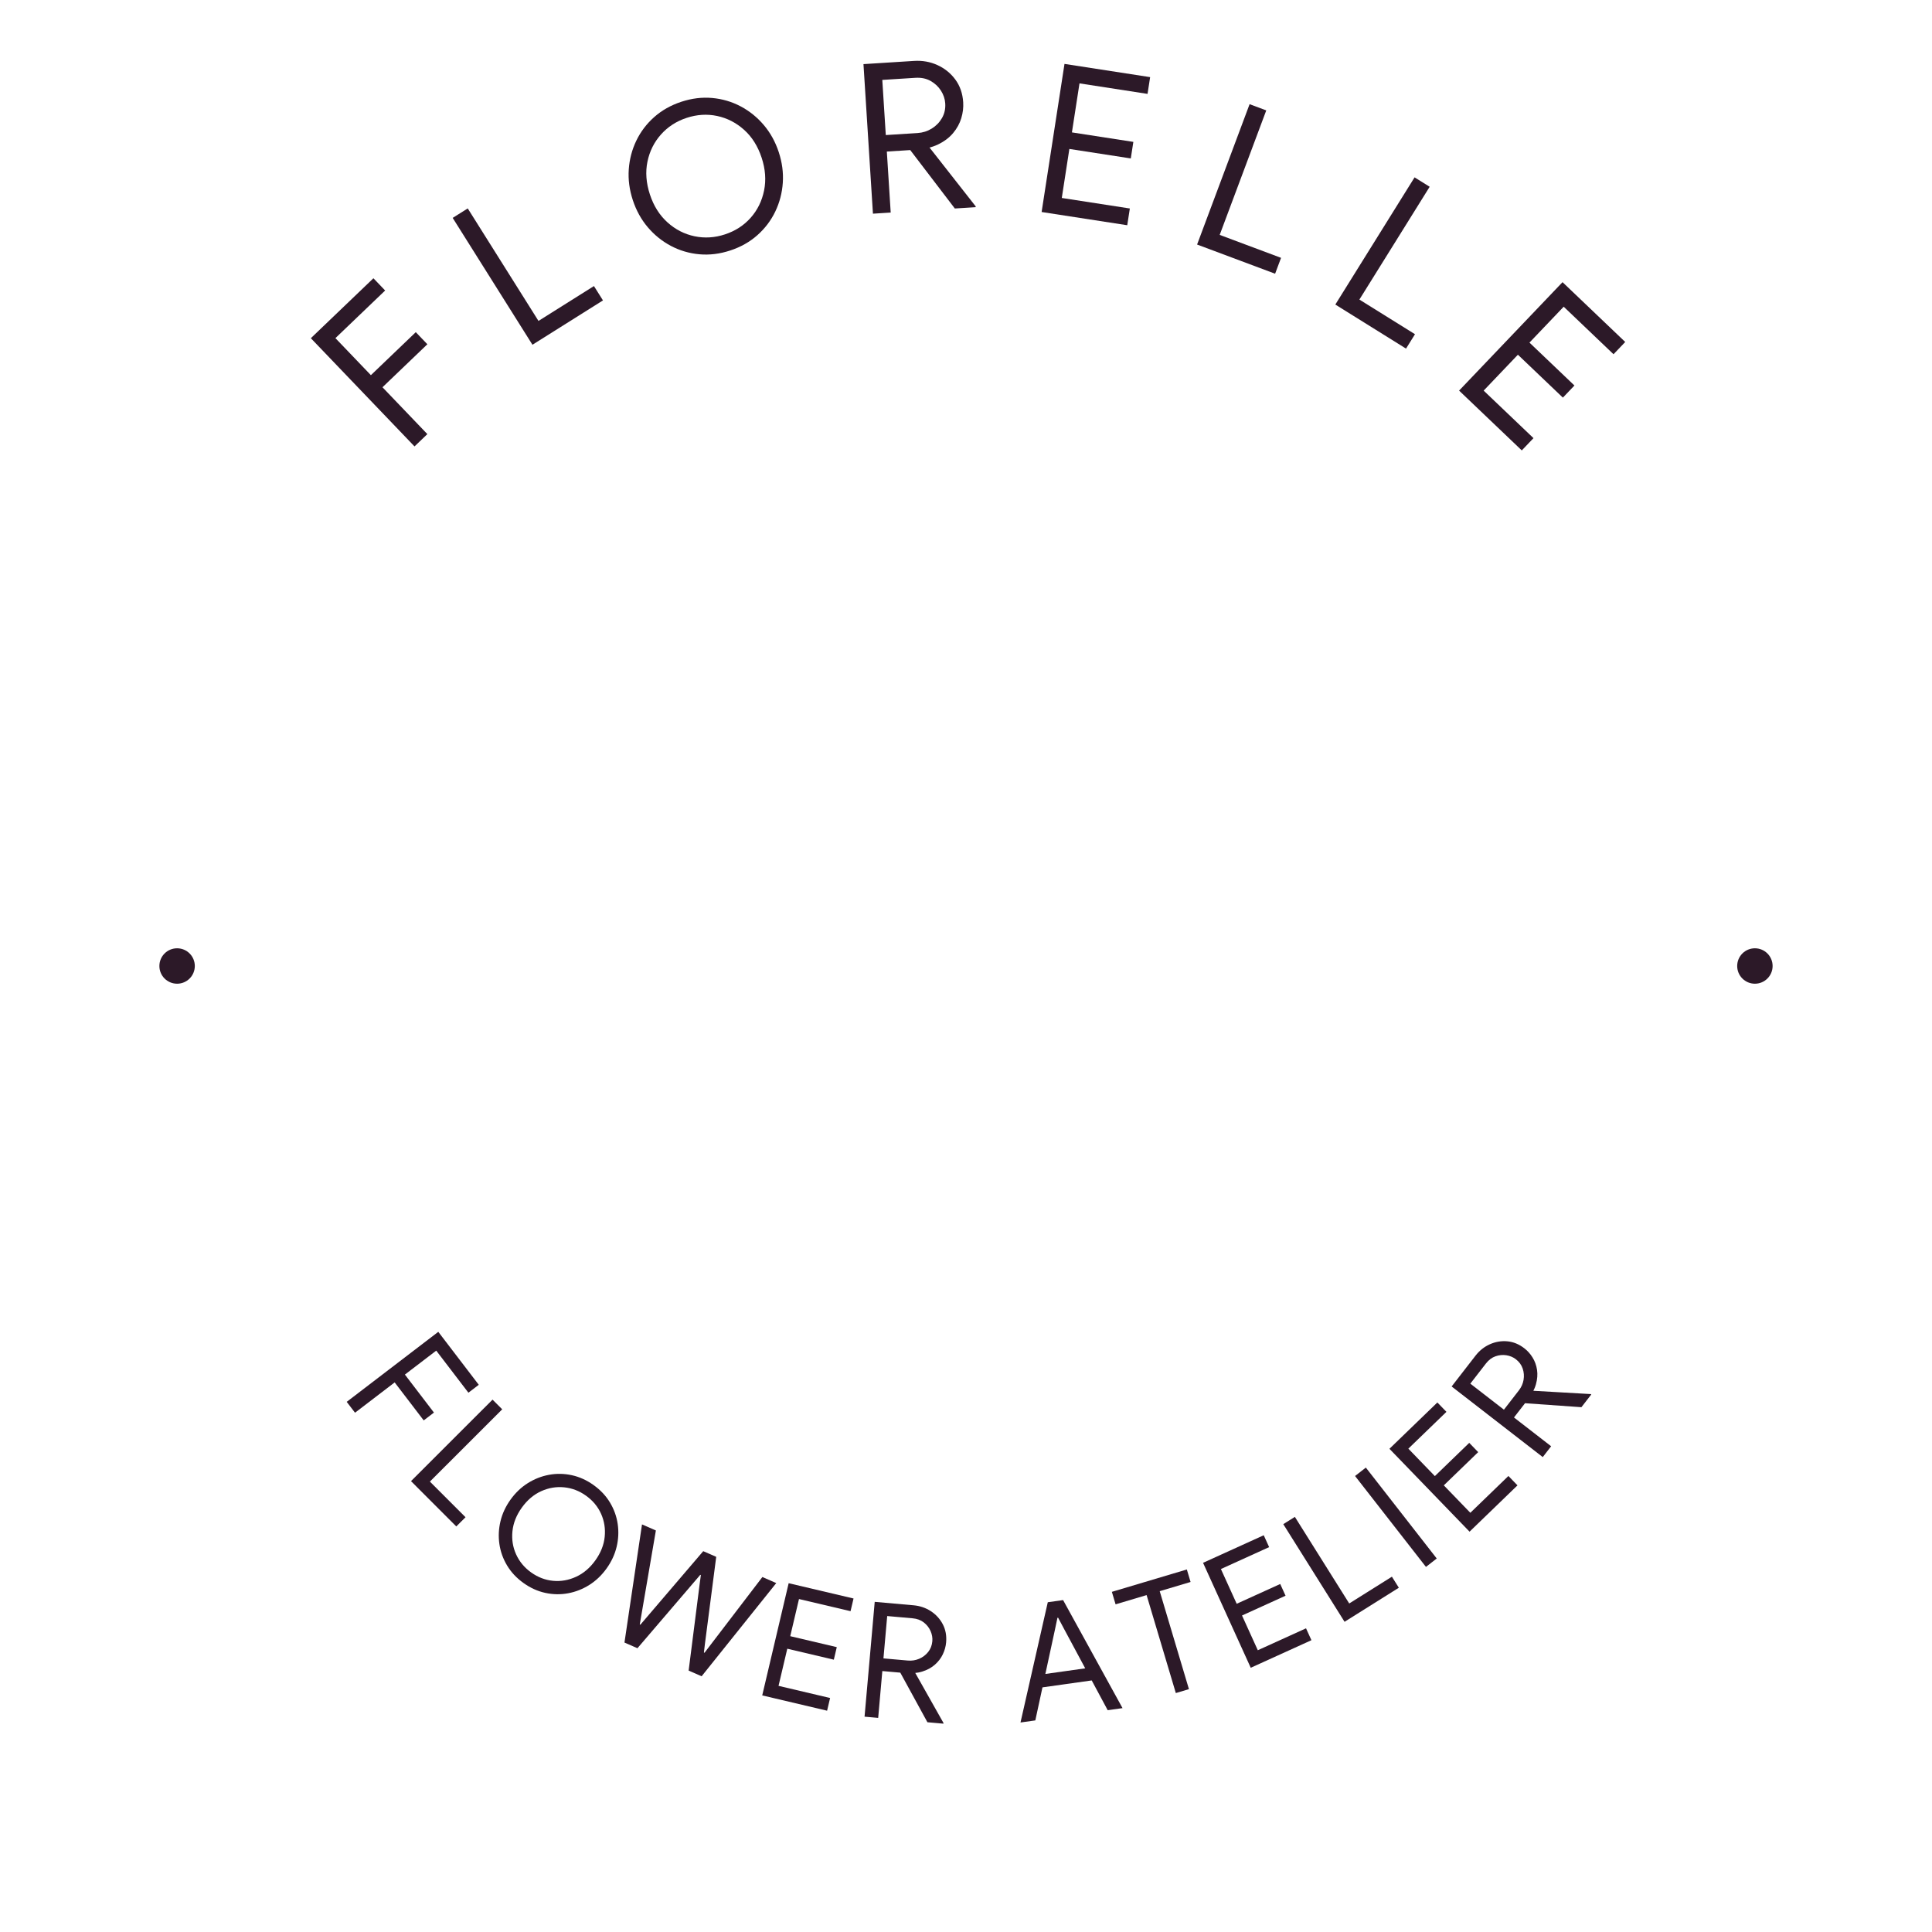
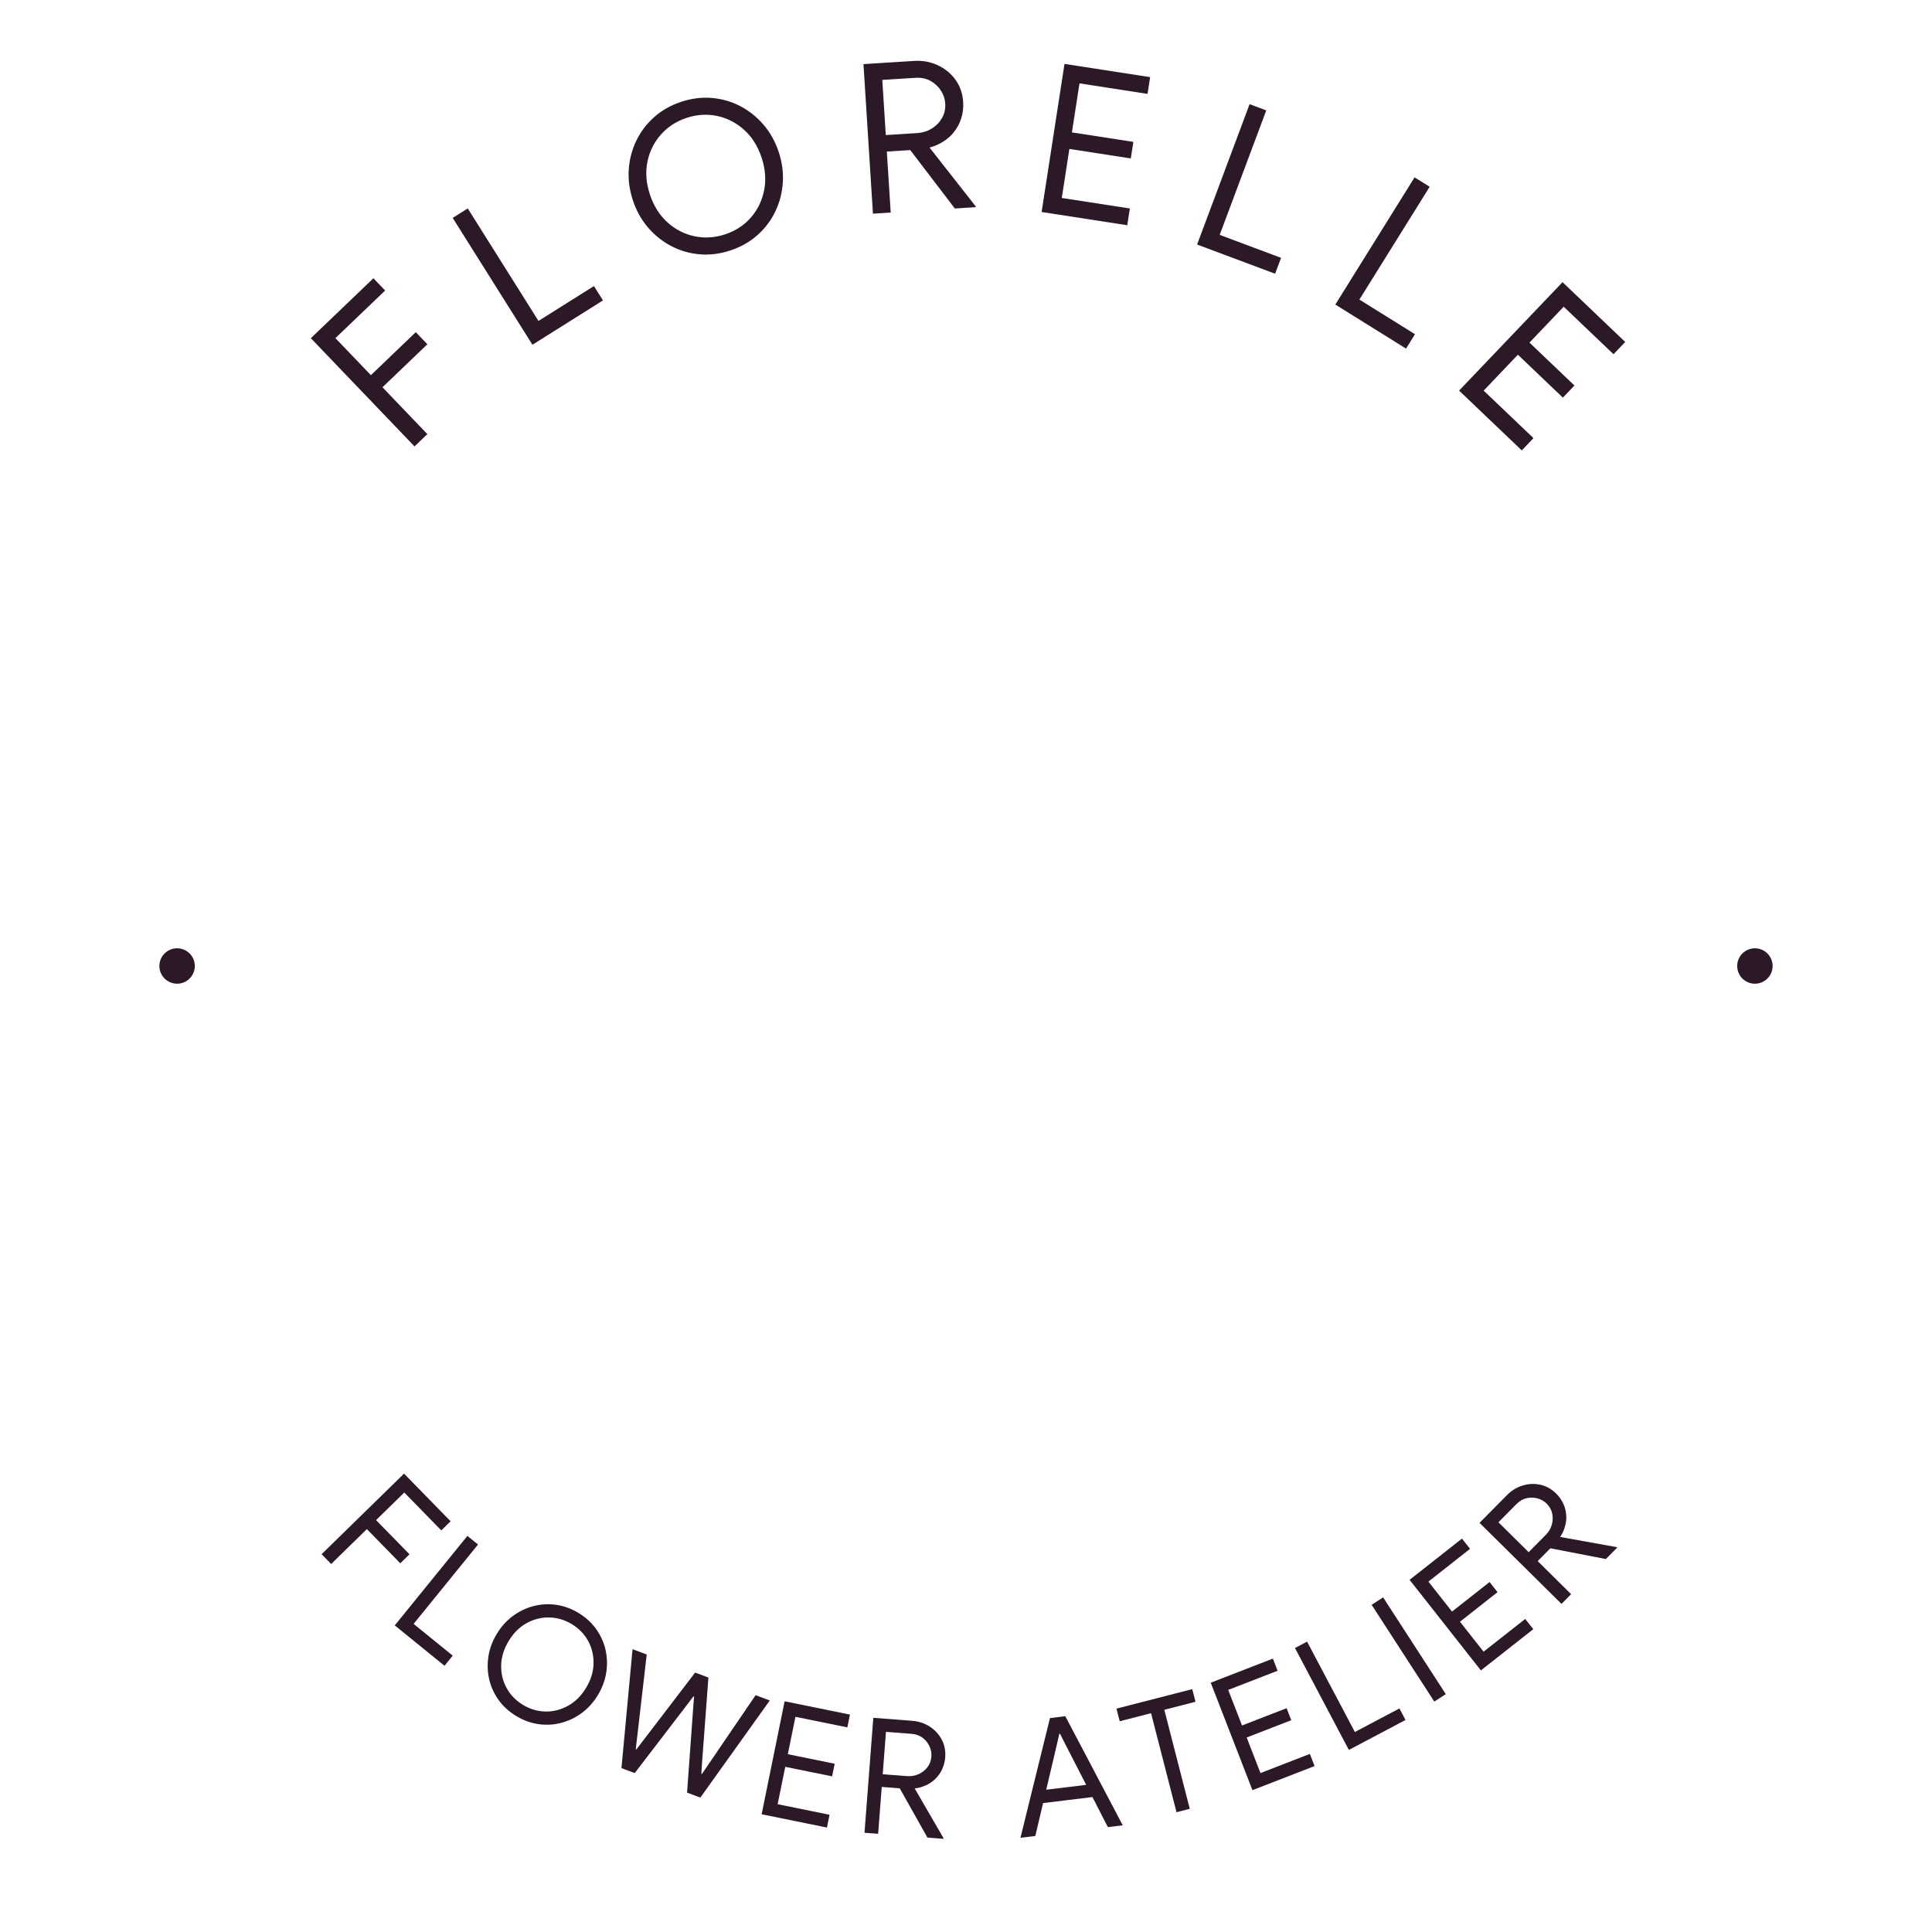
<svg xmlns="http://www.w3.org/2000/svg" viewBox="0 0 120 120" fill="#2c1928" color="#2c1928">
  <path transform="translate(27.4876 26.0597) rotate(-43.7691) translate(-3.4385 0) scale(0.013 -0.013)" d="M79 0V716H493V635H164V0ZM124 310V390H461V310Z" />
  <path transform="translate(34.9809 20.2125) rotate(-32.1624) translate(-3.2825 0) scale(0.013 -0.013)" d="M79 0V716H164V81H477V0Z" />
  <path transform="translate(45.2937 15.3601) rotate(-18.2341) translate(-5.343 0) scale(0.013 -0.013)" d="M411 -16Q332 -16 265.0 13.0Q198 42 148.5 93.5Q99 145 71.5 212.5Q44 280 44 358Q44 436 71.5 503.5Q99 571 148.5 622.5Q198 674 265.0 703.0Q332 732 411 732Q490 732 557.0 703.0Q624 674 673.5 622.5Q723 571 750.5 503.5Q778 436 778 358Q778 280 750.5 212.5Q723 145 673.5 93.5Q624 42 557.0 13.0Q490 -16 411 -16ZM411 65Q489 65 552.5 102.0Q616 139 654.0 205.5Q692 272 692 358Q692 445 654.0 511.0Q616 577 552.5 614.0Q489 651 411 651Q334 651 270.0 614.0Q206 577 168.0 511.0Q130 445 130 358Q130 272 168.0 205.5Q206 139 270.0 102.0Q334 65 411 65Z" />
  <path transform="translate(57.029 13.094) rotate(-3.6243) translate(-3.8415 0) scale(0.013 -0.013)" d="M79 0V716H321Q381 716 431.5 689.0Q482 662 512.5 614.5Q543 567 543 504Q543 466 529.0 428.5Q515 391 485.5 360.0Q456 329 410.5 310.5Q365 292 302 292H124V371H316Q353 371 385.0 388.0Q417 405 437.0 435.0Q457 465 457 504Q457 536 440.5 566.0Q424 596 394.0 615.5Q364 635 322 635H164V0ZM252 328 345 333 571 4V0H471Z" />
  <path transform="translate(67.1763 13.5511) rotate(8.7827) translate(-3.536 0) scale(0.013 -0.013)" d="M79 0V716H493V635H164V81H493V0ZM124 318V398H461V318Z" />
  <path transform="translate(76.4661 15.9788) rotate(20.5082) translate(-3.2825 0) scale(0.013 -0.013)" d="M79 0V716H164V81H477V0Z" />
  <path transform="translate(84.8538 20.1091) rotate(31.9247) translate(-3.2825 0) scale(0.013 -0.013)" d="M79 0V716H164V81H477V0Z" />
  <path transform="translate(92.442 25.9924) rotate(43.6502) translate(-3.536 0) scale(0.013 -0.013)" d="M79 0V716H493V635H164V81H493V0ZM124 318V398H461V318Z" />
-   <path transform="translate(22.6613 88.5451) rotate(52.6024) translate(-2.645 0) scale(0.01 -0.01)" d="M79 0V716H493V635H164V0ZM124 310V390H461V310Z" />
-   <path transform="translate(26.7545 93.2225) rotate(45.0199) translate(-2.525 0) scale(0.01 -0.01)" d="M79 0V716H164V81H477V0Z" />
-   <path transform="translate(32.606 98.1912) rotate(35.6514) translate(-4.11 0) scale(0.01 -0.01)" d="M411 -16Q332 -16 265.0 13.0Q198 42 148.5 93.5Q99 145 71.5 212.5Q44 280 44 358Q44 436 71.5 503.5Q99 571 148.5 622.5Q198 674 265.0 703.0Q332 732 411 732Q490 732 557.0 703.0Q624 674 673.5 622.5Q723 571 750.5 503.5Q778 436 778 358Q778 280 750.5 212.5Q723 145 673.5 93.5Q624 42 557.0 13.0Q490 -16 411 -16ZM411 65Q489 65 552.5 102.0Q616 139 654.0 205.5Q692 272 692 358Q692 445 654.0 511.0Q616 577 552.5 614.0Q489 651 411 651Q334 651 270.0 614.0Q206 577 168.0 511.0Q130 445 130 358Q130 272 168.0 205.5Q206 139 270.0 102.0Q334 65 411 65Z" />
-   <path transform="translate(41.1783 103.0667) rotate(23.6071) translate(-4.72 0) scale(0.01 -0.01)" d="M211 0 17 716H111L241 190L253 141H257L272 190L432 716H520L673 190L688 141H692L704 190L833 716H927L734 0H646L494 518L478 574H474L457 518L299 0Z" />
-   <path transform="translate(49.2218 105.7475) rotate(13.2573) translate(-2.72 0) scale(0.01 -0.01)" d="M79 0V716H493V635H164V81H493V0ZM124 318V398H461V318Z" />
-   <path transform="translate(55.8554 106.8169) rotate(5.0591) translate(-2.955 0) scale(0.01 -0.01)" d="M79 0V716H321Q381 716 431.5 689.0Q482 662 512.5 614.5Q543 567 543 504Q543 466 529.0 428.5Q515 391 485.5 360.0Q456 329 410.5 310.5Q365 292 302 292H124V371H316Q353 371 385.0 388.0Q417 405 437.0 435.0Q457 465 457 504Q457 536 440.5 566.0Q424 596 394.0 615.5Q364 635 322 635H164V0ZM252 328 345 333 571 4V0H471Z" />
-   <path transform="translate(61.0149 106.989) rotate(-1.2373) translate(-1.16 0) scale(0.01 -0.01)" d="" />
-   <path transform="translate(66.5536 106.5408) rotate(-8.0153) translate(-3.35 0) scale(0.01 -0.01)" d="M15 0 287 716H383L655 0H562L365 535L337 612H333L305 535L108 0ZM325 197V277H490L519 197ZM131 197 160 277H325V197Z" />
-   <path transform="translate(73.435 105.0389) rotate(-16.6097) translate(-2.65 0) scale(0.01 -0.01)" d="M223 0V665H308V0ZM22 635V716H508V635Z" />
-   <path transform="translate(79.4428 102.7899) rotate(-24.436) translate(-2.72 0) scale(0.01 -0.01)" d="M79 0V716H493V635H164V81H493V0ZM124 318V398H461V318Z" />
-   <path transform="translate(84.9827 99.8104) rotate(-32.11) translate(-2.525 0) scale(0.01 -0.01)" d="M79 0V716H164V81H477V0Z" />
-   <path transform="translate(88.9033 97.0621) rotate(-37.9493) translate(-1.215 0) scale(0.01 -0.01)" d="M79 0V716H164V0Z" />
-   <path transform="translate(92.6645 93.794) rotate(-44.0263) translate(-2.72 0) scale(0.01 -0.01)" d="M79 0V716H493V635H164V81H493V0ZM124 318V398H461V318Z" />
-   <path transform="translate(97.1496 88.7908) rotate(-52.2245) translate(-2.955 0) scale(0.01 -0.01)" d="M79 0V716H321Q381 716 431.5 689.0Q482 662 512.5 614.5Q543 567 543 504Q543 466 529.0 428.5Q515 391 485.5 360.0Q456 329 410.5 310.5Q365 292 302 292H124V371H316Q353 371 385.0 388.0Q417 405 437.0 435.0Q457 465 457 504Q457 536 440.5 566.0Q424 596 394.0 615.5Q364 635 322 635H164V0ZM252 328 345 333 571 4V0H471Z" />
+   <path transform="translate(21.2722 97.8611) rotate(45.6483) translate(-2.645 0) scale(0.01 -0.01)" d="M79 0V716H493V635H164V0ZM124 310V390H461V310Z" />
+   <path transform="translate(25.8659 102.0496) rotate(39.0682) translate(-2.525 0) scale(0.01 -0.01)" d="M79 0V716H164V81H477V0Z" />
+   <path transform="translate(32.1556 106.4542) rotate(30.9382) translate(-4.11 0) scale(0.01 -0.01)" d="M411 -16Q332 -16 265.0 13.0Q198 42 148.5 93.5Q99 145 71.5 212.5Q44 280 44 358Q44 436 71.5 503.5Q99 571 148.5 622.5Q198 674 265.0 703.0Q332 732 411 732Q490 732 557.0 703.0Q624 674 673.5 622.5Q723 571 750.5 503.5Q778 436 778 358Q778 280 750.5 212.5Q723 145 673.5 93.5Q624 42 557.0 13.0Q490 -16 411 -16ZM411 65Q489 65 552.5 102.0Q616 139 654.0 205.5Q692 272 692 358Q692 445 654.0 511.0Q616 577 552.5 614.0Q489 651 411 651Q334 651 270.0 614.0Q206 577 168.0 511.0Q130 445 130 358Q130 272 168.0 205.5Q206 139 270.0 102.0Q334 65 411 65Z" />
+   <path transform="translate(41.045 110.7347) rotate(20.4862) translate(-4.72 0) scale(0.01 -0.01)" d="M211 0 17 716H111L241 190L253 141H257L272 190L432 716H520L673 190L688 141H692L704 190L833 716H927L734 0H646L494 518L478 574H474L457 518L299 0Z" />
+   <path transform="translate(49.1979 113.0718) rotate(11.5046) translate(-2.72 0) scale(0.01 -0.01)" d="M79 0V716H493V635H164V81H493V0ZM124 318V398H461V318Z" />
+   <path transform="translate(55.8541 114.0011) rotate(4.3903) translate(-2.955 0) scale(0.01 -0.01)" d="M79 0V716H321Q381 716 431.5 689.0Q482 662 512.5 614.5Q543 567 543 504Q543 466 529.0 428.5Q515 391 485.5 360.0Q456 329 410.5 310.5Q365 292 302 292H124V371H316Q353 371 385.0 388.0Q417 405 437.0 435.0Q457 465 457 504Q457 536 440.5 566.0Q424 596 394.0 615.5Q364 635 322 635H164V0ZM252 328 345 333 571 4V0H471Z" />
+   <path transform="translate(61.0149 114.1505) rotate(-1.0738) translate(-1.16 0) scale(0.01 -0.01)" d="" />
+   <path transform="translate(66.5589 113.7614) rotate(-6.9557) translate(-3.35 0) scale(0.01 -0.01)" d="M15 0 287 716H383L655 0H562L365 535L337 612H333L305 535L108 0ZM325 197V277H490L519 197ZM131 197 160 277H325V197Z" />
+   <path transform="translate(73.4817 112.4552) rotate(-14.4139) translate(-2.65 0) scale(0.01 -0.01)" d="M223 0V665H308V0ZM22 635V716H508V635Z" />
+   <path transform="translate(79.5905 110.4928) rotate(-21.2056) translate(-2.72 0) scale(0.01 -0.01)" d="M79 0V716H493V635H164V81H493V0ZM124 318V398H461V318Z" />
+   <path transform="translate(85.3139 107.8802) rotate(-27.865) translate(-2.525 0) scale(0.01 -0.01)" d="M79 0V716H164V81H477V0Z" />
+   <path transform="translate(89.444 105.4572) rotate(-32.9324) translate(-1.215 0) scale(0.01 -0.01)" d="M79 0V716H164V0Z" />
+   <path transform="translate(93.4975 102.5585) rotate(-38.206) translate(-2.72 0) scale(0.01 -0.01)" d="M79 0V716H493V635H164V81H493V0ZM124 318V398H461V318Z" />
+   <path transform="translate(98.5104 98.0822) rotate(-45.3204) translate(-2.955 0) scale(0.01 -0.01)" d="M79 0V716H321Q381 716 431.5 689.0Q482 662 512.5 614.5Q543 567 543 504Q543 466 529.0 428.5Q515 391 485.5 360.0Q456 329 410.5 310.5Q365 292 302 292H124V371H316Q353 371 385.0 388.0Q417 405 437.0 435.0Q457 465 457 504Q457 536 440.5 566.0Q424 596 394.0 615.5Q364 635 322 635H164V0ZM252 328 345 333 571 4V0H471Z" />
  <circle cx="11" cy="60" r="1.1" />
  <circle cx="109" cy="60" r="1.1" />
</svg>
